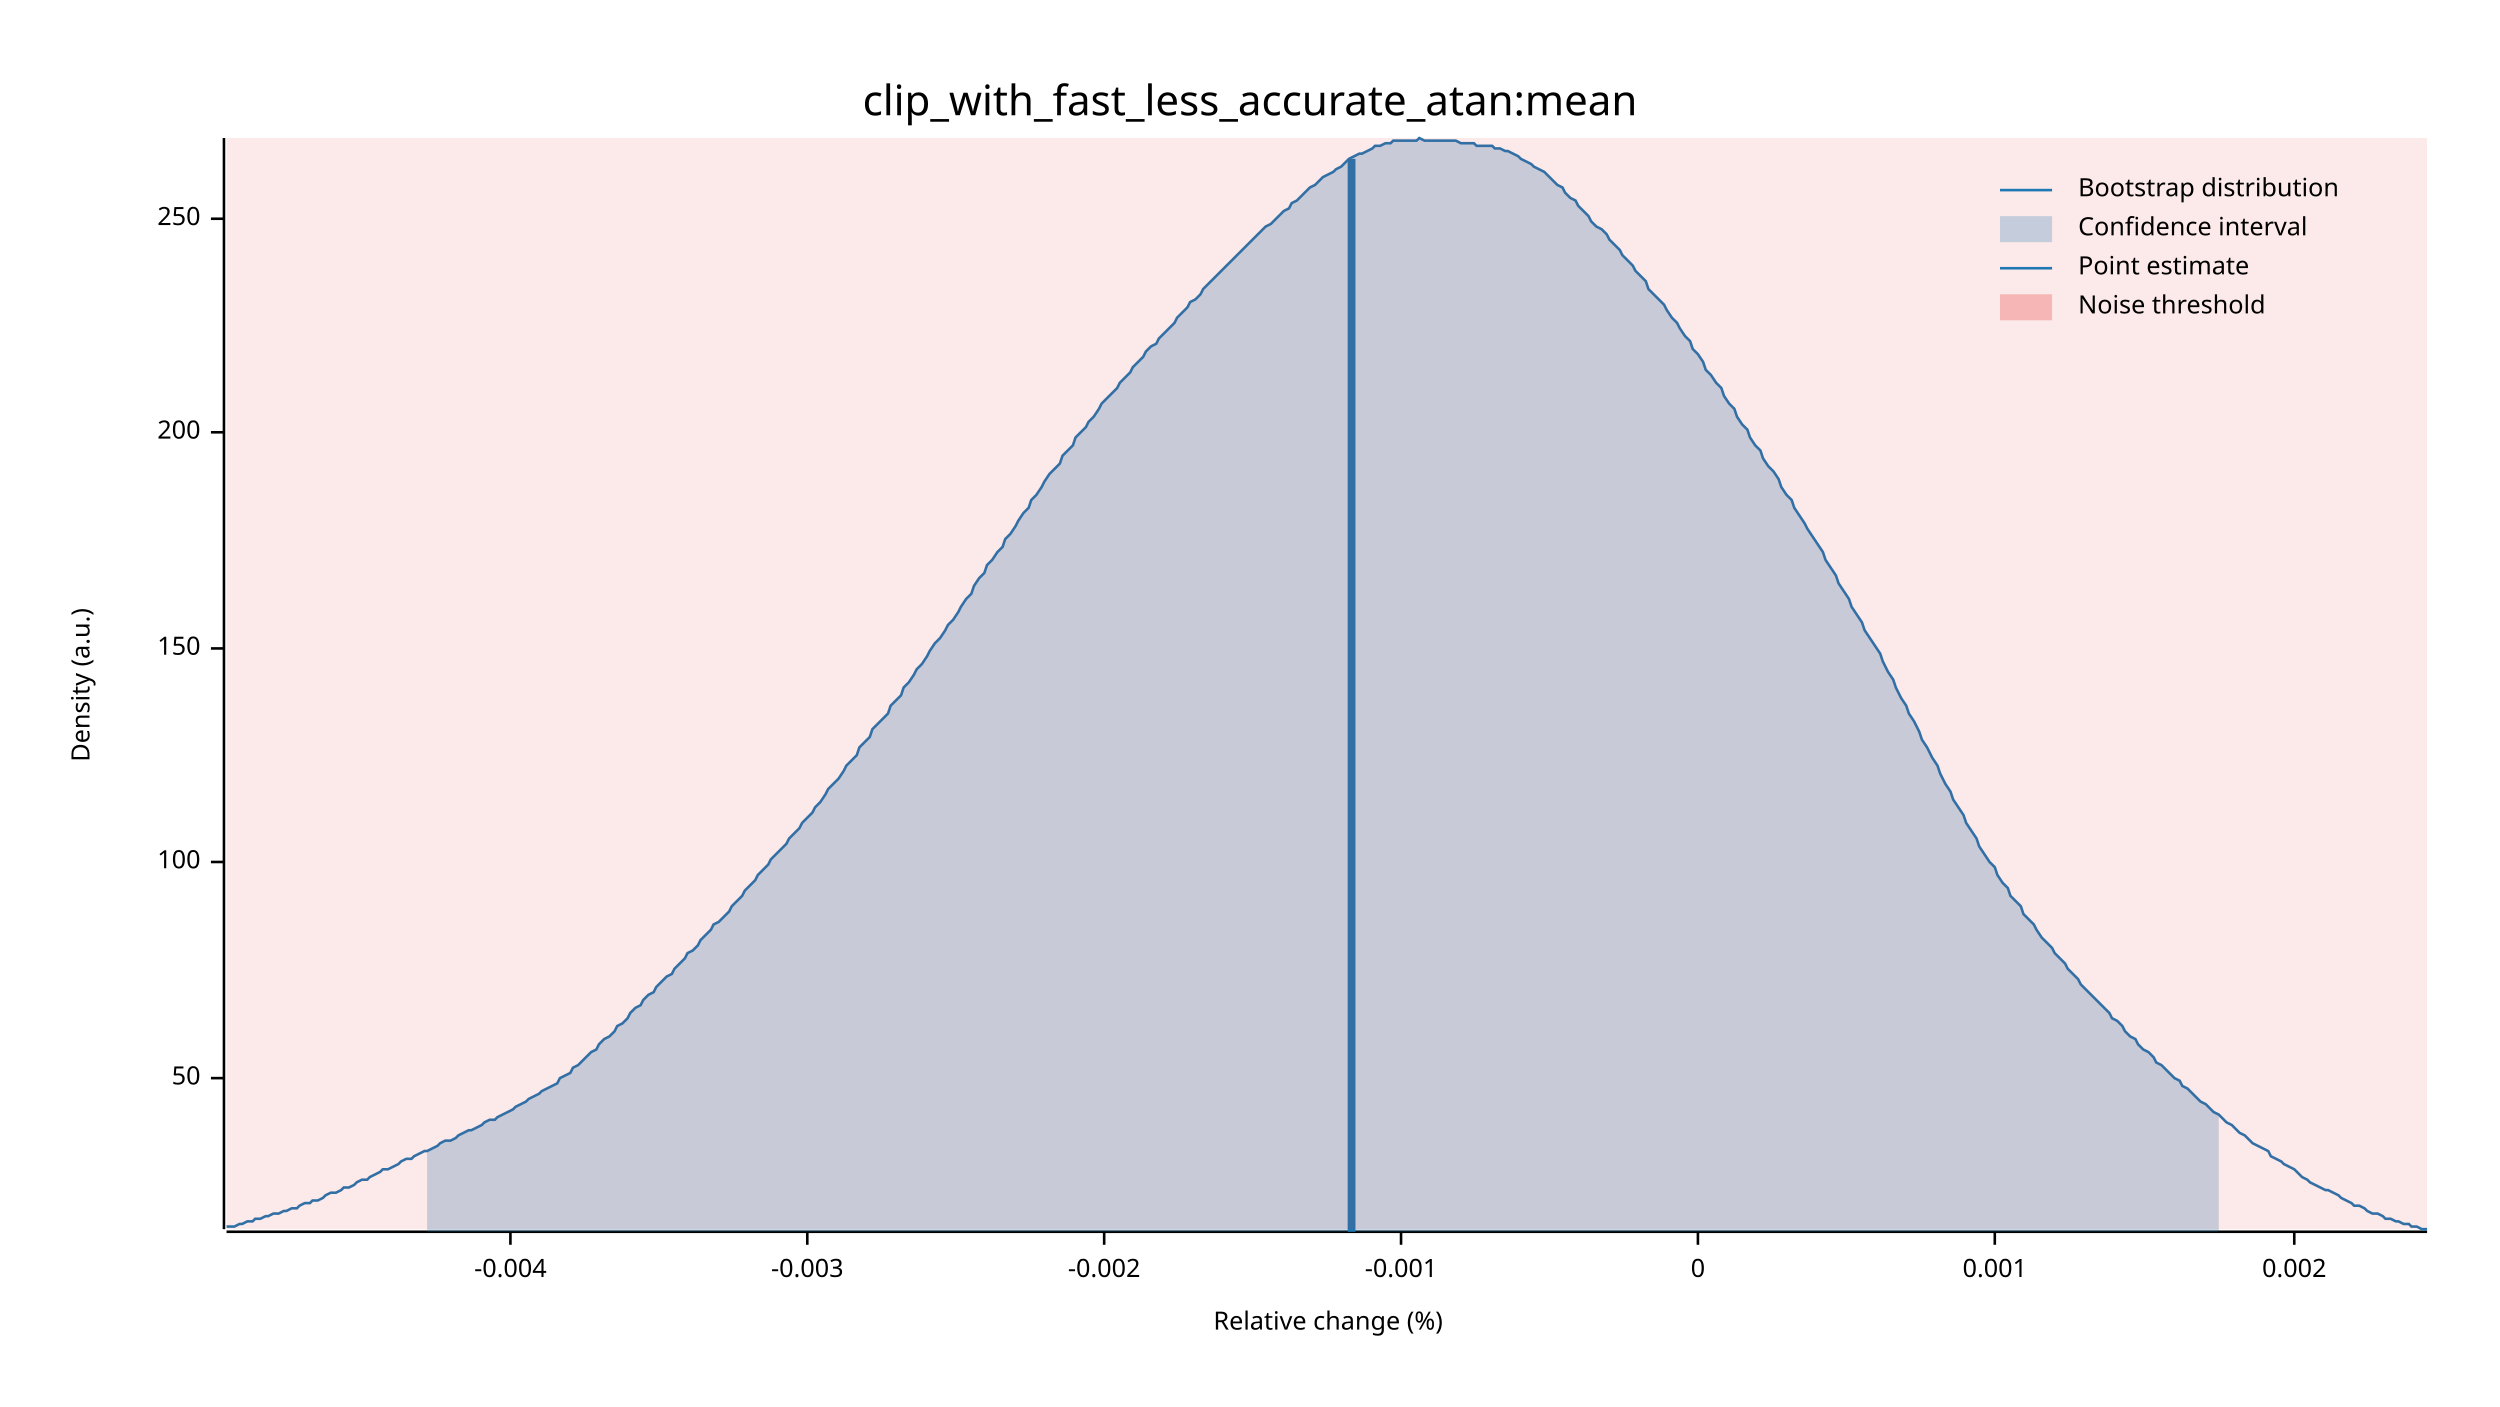
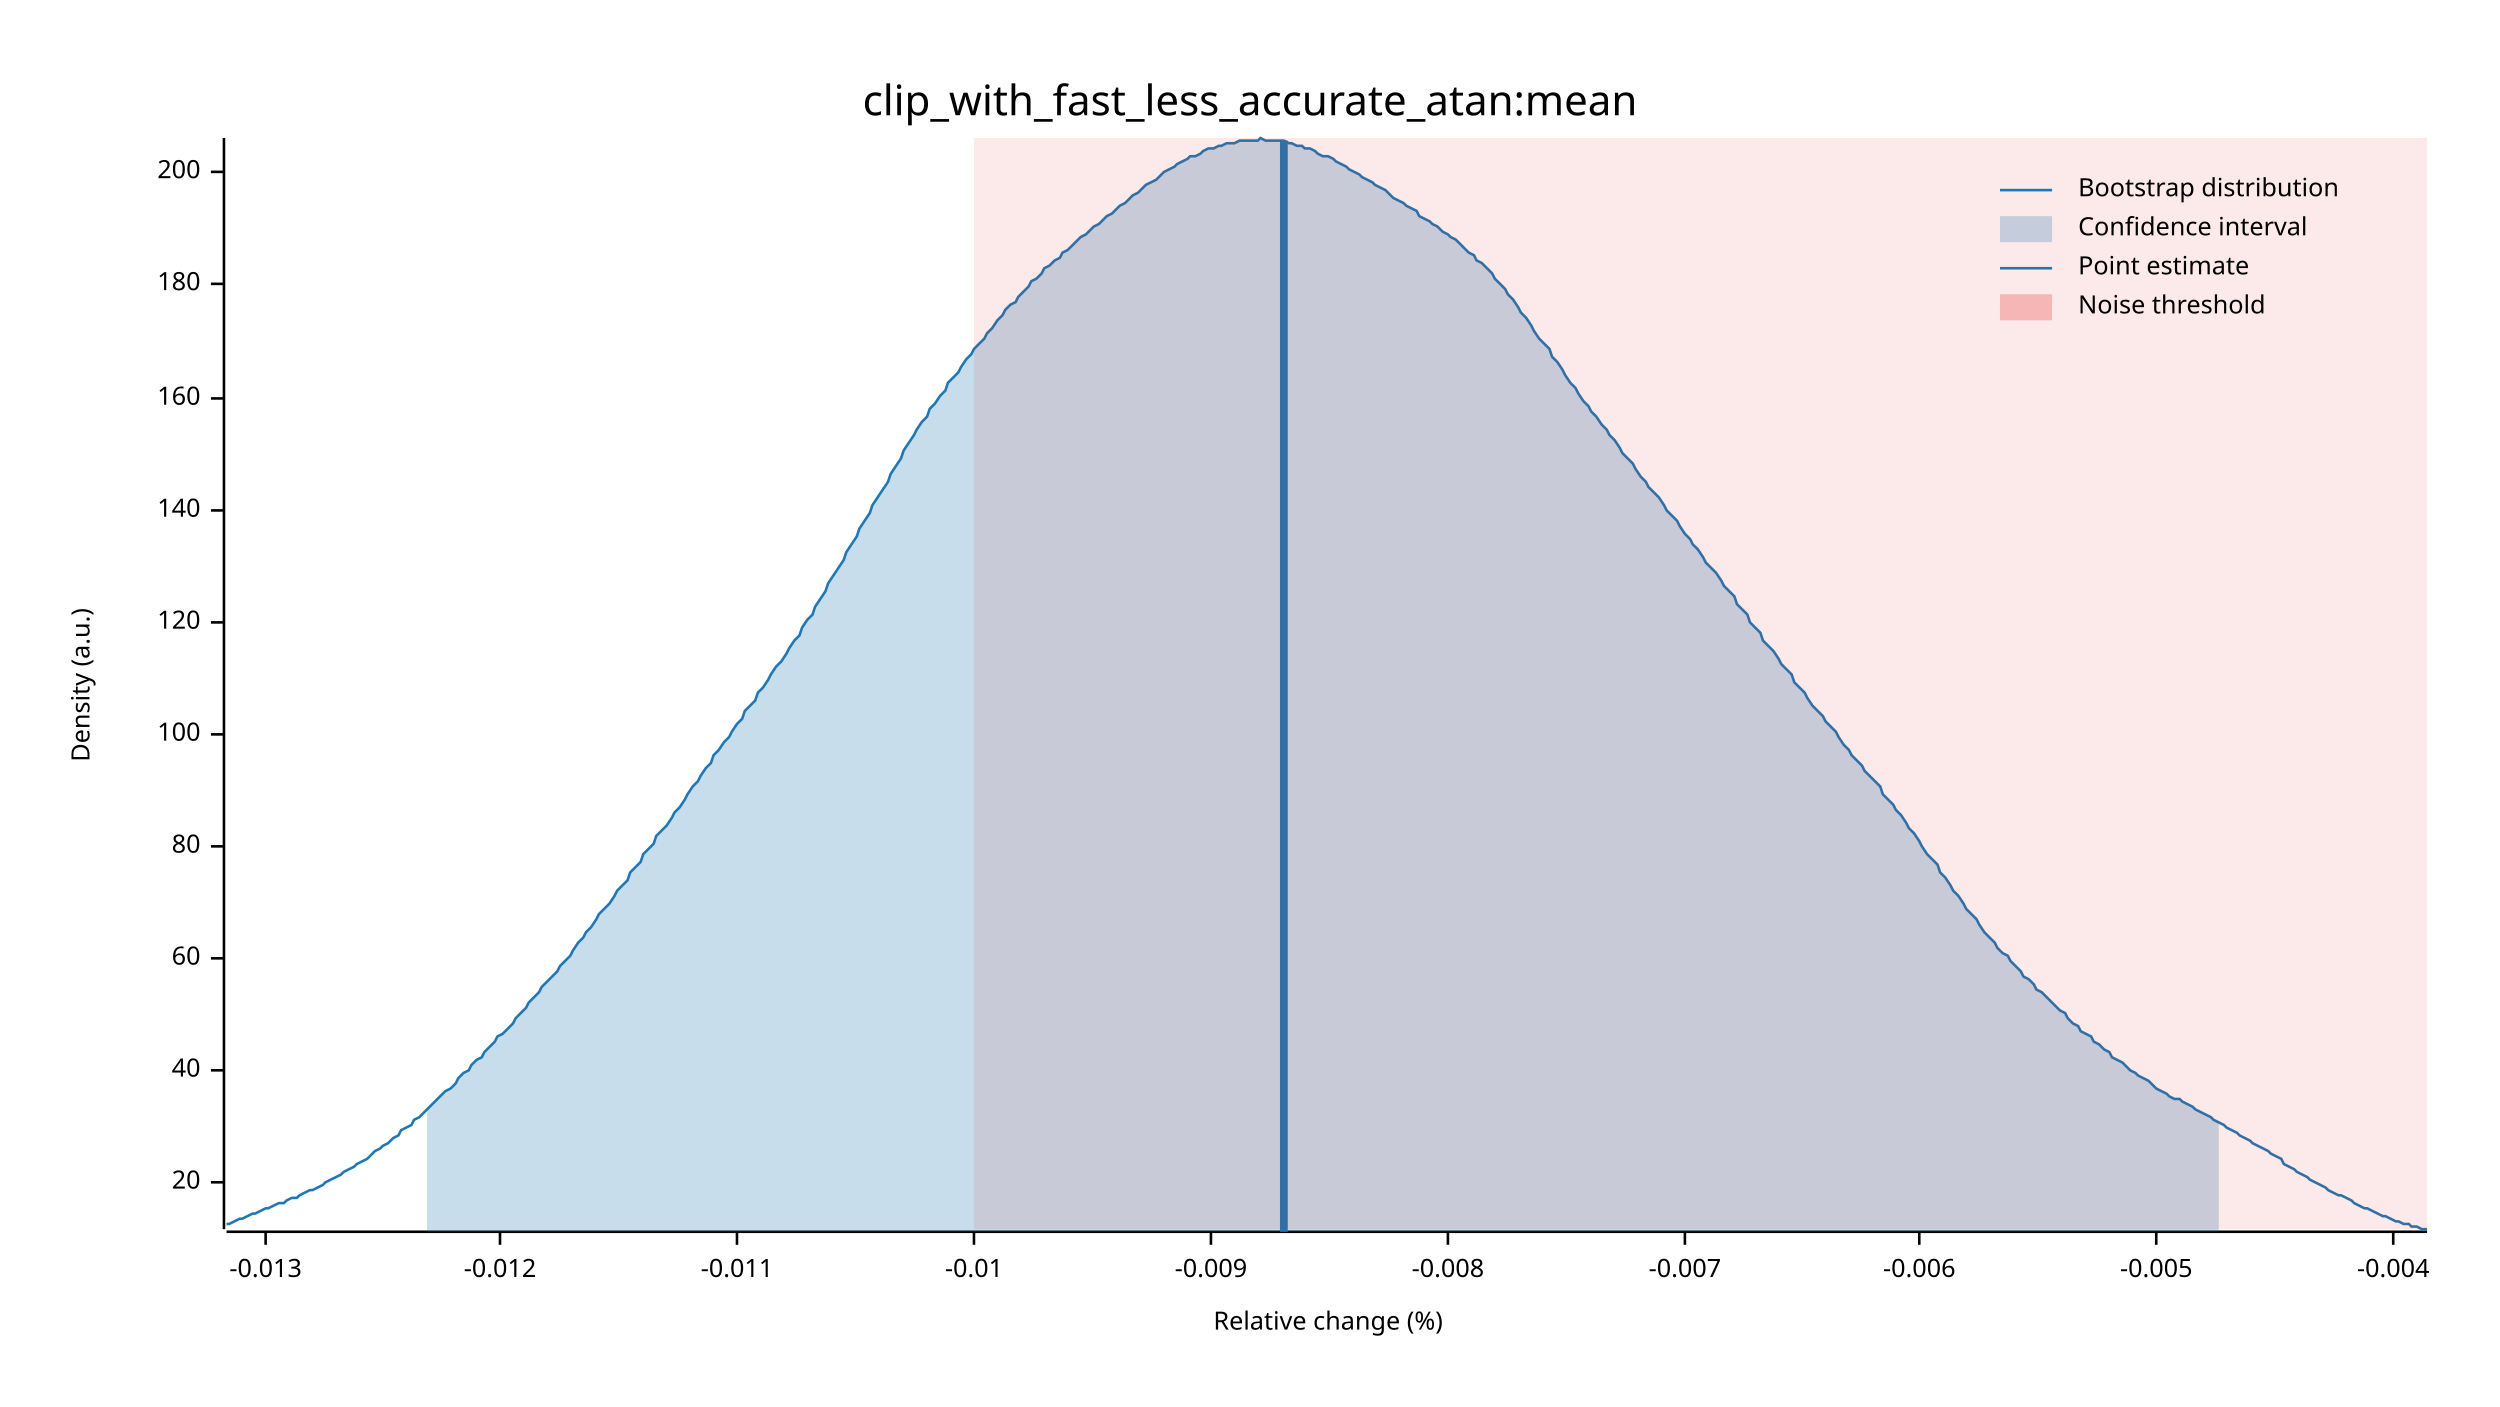
<svg xmlns="http://www.w3.org/2000/svg" width="960" height="540" viewBox="0 0 960 540">
  <text x="480" y="32" dy="0.76em" text-anchor="middle" font-family="sans-serif" font-size="16.129" opacity="1" fill="#000000">
clip_with_fast_less_accurate_atan:mean
</text>
  <text x="27" y="263" dy="0.76em" text-anchor="middle" font-family="sans-serif" font-size="9.677" opacity="1" fill="#000000" transform="rotate(270, 27, 263)">
Density (a.u.)
</text>
  <text x="510" y="513" dy="-0.5ex" text-anchor="middle" font-family="sans-serif" font-size="9.677" opacity="1" fill="#000000">
Relative change (%)
</text>
  <polyline fill="none" opacity="1" stroke="#000000" stroke-width="1" points="86,53 86,472 " />
-   <text x="77" y="414" dy="0.5ex" text-anchor="end" font-family="sans-serif" font-size="9.677" opacity="1" fill="#000000">
- 50
+   <text x="77" y="454" dy="0.5ex" text-anchor="end" font-family="sans-serif" font-size="9.677" opacity="1" fill="#000000">
+ 20
</text>
-   <polyline fill="none" opacity="1" stroke="#000000" stroke-width="1" points="81,414 86,414 " />
-   <text x="77" y="331" dy="0.5ex" text-anchor="end" font-family="sans-serif" font-size="9.677" opacity="1" fill="#000000">
+   <polyline fill="none" opacity="1" stroke="#000000" stroke-width="1" points="81,454 86,454 " />
+   <text x="77" y="411" dy="0.5ex" text-anchor="end" font-family="sans-serif" font-size="9.677" opacity="1" fill="#000000">
+ 40
+ </text>
+   <polyline fill="none" opacity="1" stroke="#000000" stroke-width="1" points="81,411 86,411 " />
+   <text x="77" y="368" dy="0.5ex" text-anchor="end" font-family="sans-serif" font-size="9.677" opacity="1" fill="#000000">
+ 60
+ </text>
+   <polyline fill="none" opacity="1" stroke="#000000" stroke-width="1" points="81,368 86,368 " />
+   <text x="77" y="325" dy="0.5ex" text-anchor="end" font-family="sans-serif" font-size="9.677" opacity="1" fill="#000000">
+ 80
+ </text>
+   <polyline fill="none" opacity="1" stroke="#000000" stroke-width="1" points="81,325 86,325 " />
+   <text x="77" y="282" dy="0.5ex" text-anchor="end" font-family="sans-serif" font-size="9.677" opacity="1" fill="#000000">
100
</text>
-   <polyline fill="none" opacity="1" stroke="#000000" stroke-width="1" points="81,331 86,331 " />
-   <text x="77" y="249" dy="0.5ex" text-anchor="end" font-family="sans-serif" font-size="9.677" opacity="1" fill="#000000">
- 150
+   <polyline fill="none" opacity="1" stroke="#000000" stroke-width="1" points="81,282 86,282 " />
+   <text x="77" y="239" dy="0.5ex" text-anchor="end" font-family="sans-serif" font-size="9.677" opacity="1" fill="#000000">
+ 120
</text>
-   <polyline fill="none" opacity="1" stroke="#000000" stroke-width="1" points="81,249 86,249 " />
-   <text x="77" y="166" dy="0.5ex" text-anchor="end" font-family="sans-serif" font-size="9.677" opacity="1" fill="#000000">
+   <polyline fill="none" opacity="1" stroke="#000000" stroke-width="1" points="81,239 86,239 " />
+   <text x="77" y="196" dy="0.5ex" text-anchor="end" font-family="sans-serif" font-size="9.677" opacity="1" fill="#000000">
+ 140
+ </text>
+   <polyline fill="none" opacity="1" stroke="#000000" stroke-width="1" points="81,196 86,196 " />
+   <text x="77" y="153" dy="0.5ex" text-anchor="end" font-family="sans-serif" font-size="9.677" opacity="1" fill="#000000">
+ 160
+ </text>
+   <polyline fill="none" opacity="1" stroke="#000000" stroke-width="1" points="81,153 86,153 " />
+   <text x="77" y="109" dy="0.5ex" text-anchor="end" font-family="sans-serif" font-size="9.677" opacity="1" fill="#000000">
+ 180
+ </text>
+   <polyline fill="none" opacity="1" stroke="#000000" stroke-width="1" points="81,109 86,109 " />
+   <text x="77" y="66" dy="0.5ex" text-anchor="end" font-family="sans-serif" font-size="9.677" opacity="1" fill="#000000">
200
</text>
-   <polyline fill="none" opacity="1" stroke="#000000" stroke-width="1" points="81,166 86,166 " />
-   <text x="77" y="84" dy="0.5ex" text-anchor="end" font-family="sans-serif" font-size="9.677" opacity="1" fill="#000000">
- 250
+   <polyline fill="none" opacity="1" stroke="#000000" stroke-width="1" points="81,66 86,66 " />
+   <polyline fill="none" opacity="1" stroke="#000000" stroke-width="1" points="87,473 932,473 " />
+   <text x="102" y="483" dy="0.76em" text-anchor="middle" font-family="sans-serif" font-size="9.677" opacity="1" fill="#000000">
+ -0.013
</text>
-   <polyline fill="none" opacity="1" stroke="#000000" stroke-width="1" points="81,84 86,84 " />
-   <polyline fill="none" opacity="1" stroke="#000000" stroke-width="1" points="87,473 932,473 " />
-   <text x="196" y="483" dy="0.76em" text-anchor="middle" font-family="sans-serif" font-size="9.677" opacity="1" fill="#000000">
+   <polyline fill="none" opacity="1" stroke="#000000" stroke-width="1" points="102,473 102,478 " />
+   <text x="192" y="483" dy="0.76em" text-anchor="middle" font-family="sans-serif" font-size="9.677" opacity="1" fill="#000000">
+ -0.012
+ </text>
+   <polyline fill="none" opacity="1" stroke="#000000" stroke-width="1" points="192,473 192,478 " />
+   <text x="283" y="483" dy="0.76em" text-anchor="middle" font-family="sans-serif" font-size="9.677" opacity="1" fill="#000000">
+ -0.011
+ </text>
+   <polyline fill="none" opacity="1" stroke="#000000" stroke-width="1" points="283,473 283,478 " />
+   <text x="374" y="483" dy="0.76em" text-anchor="middle" font-family="sans-serif" font-size="9.677" opacity="1" fill="#000000">
+ -0.01
+ </text>
+   <polyline fill="none" opacity="1" stroke="#000000" stroke-width="1" points="374,473 374,478 " />
+   <text x="465" y="483" dy="0.76em" text-anchor="middle" font-family="sans-serif" font-size="9.677" opacity="1" fill="#000000">
+ -0.009
+ </text>
+   <polyline fill="none" opacity="1" stroke="#000000" stroke-width="1" points="465,473 465,478 " />
+   <text x="556" y="483" dy="0.76em" text-anchor="middle" font-family="sans-serif" font-size="9.677" opacity="1" fill="#000000">
+ -0.008
+ </text>
+   <polyline fill="none" opacity="1" stroke="#000000" stroke-width="1" points="556,473 556,478 " />
+   <text x="647" y="483" dy="0.76em" text-anchor="middle" font-family="sans-serif" font-size="9.677" opacity="1" fill="#000000">
+ -0.007
+ </text>
+   <polyline fill="none" opacity="1" stroke="#000000" stroke-width="1" points="647,473 647,478 " />
+   <text x="737" y="483" dy="0.76em" text-anchor="middle" font-family="sans-serif" font-size="9.677" opacity="1" fill="#000000">
+ -0.006
+ </text>
+   <polyline fill="none" opacity="1" stroke="#000000" stroke-width="1" points="737,473 737,478 " />
+   <text x="828" y="483" dy="0.76em" text-anchor="middle" font-family="sans-serif" font-size="9.677" opacity="1" fill="#000000">
+ -0.005
+ </text>
+   <polyline fill="none" opacity="1" stroke="#000000" stroke-width="1" points="828,473 828,478 " />
+   <text x="919" y="483" dy="0.76em" text-anchor="middle" font-family="sans-serif" font-size="9.677" opacity="1" fill="#000000">
-0.004
</text>
-   <polyline fill="none" opacity="1" stroke="#000000" stroke-width="1" points="196,473 196,478 " />
-   <text x="310" y="483" dy="0.76em" text-anchor="middle" font-family="sans-serif" font-size="9.677" opacity="1" fill="#000000">
- -0.003
- </text>
-   <polyline fill="none" opacity="1" stroke="#000000" stroke-width="1" points="310,473 310,478 " />
-   <text x="424" y="483" dy="0.76em" text-anchor="middle" font-family="sans-serif" font-size="9.677" opacity="1" fill="#000000">
- -0.002
- </text>
-   <polyline fill="none" opacity="1" stroke="#000000" stroke-width="1" points="424,473 424,478 " />
-   <text x="538" y="483" dy="0.76em" text-anchor="middle" font-family="sans-serif" font-size="9.677" opacity="1" fill="#000000">
- -0.001
- </text>
-   <polyline fill="none" opacity="1" stroke="#000000" stroke-width="1" points="538,473 538,478 " />
-   <text x="652" y="483" dy="0.76em" text-anchor="middle" font-family="sans-serif" font-size="9.677" opacity="1" fill="#000000">
- 0
- </text>
-   <polyline fill="none" opacity="1" stroke="#000000" stroke-width="1" points="652,473 652,478 " />
-   <text x="766" y="483" dy="0.76em" text-anchor="middle" font-family="sans-serif" font-size="9.677" opacity="1" fill="#000000">
- 0.001
- </text>
-   <polyline fill="none" opacity="1" stroke="#000000" stroke-width="1" points="766,473 766,478 " />
-   <text x="881" y="483" dy="0.76em" text-anchor="middle" font-family="sans-serif" font-size="9.677" opacity="1" fill="#000000">
- 0.002
- </text>
-   <polyline fill="none" opacity="1" stroke="#000000" stroke-width="1" points="881,473 881,478 " />
-   <polyline fill="none" opacity="1" stroke="#1F78B4" stroke-width="1" points="87,471 88,471 90,471 92,470 93,470 95,469 97,469 98,468 100,468 102,467 103,467 105,466 107,466 109,465 110,465 112,464 114,464 115,463 117,462 119,462 120,461 122,461 124,460 125,459 127,458 129,458 131,457 132,456 134,456 136,455 137,454 139,453 141,453 142,452 144,451 146,450 147,449 149,449 151,448 153,447 154,446 156,445 158,445 159,444 161,443 163,442 164,442 166,441 168,440 169,439 171,438 173,438 175,437 176,436 178,435 180,434 181,434 183,433 185,432 186,431 188,430 190,430 191,429 193,428 195,427 197,426 198,425 200,424 202,423 203,422 205,421 207,420 208,419 210,418 212,417 214,416 215,414 217,413 219,412 220,410 222,409 224,407 225,406 227,404 229,403 230,401 232,399 234,398 236,396 237,394 239,393 241,391 242,389 244,387 246,386 247,384 249,382 251,381 252,379 254,377 256,375 258,374 259,372 261,370 263,368 264,366 266,365 268,363 269,361 271,359 273,357 274,355 276,354 278,352 280,350 281,348 283,346 285,344 286,342 288,340 290,338 291,336 293,334 295,332 296,330 298,328 300,326 302,324 303,322 305,320 307,318 308,316 310,314 312,312 313,310 315,308 317,305 318,303 320,301 322,299 324,296 325,294 327,292 329,290 330,287 332,285 334,283 335,280 337,278 339,276 341,274 342,271 344,269 346,267 347,264 349,262 351,259 352,257 354,255 356,252 357,250 359,247 361,245 363,242 364,240 366,238 368,235 369,233 371,230 373,228 374,225 376,222 378,220 379,217 381,215 383,212 385,210 386,207 388,205 390,202 391,200 393,197 395,195 396,192 398,190 400,187 401,185 403,182 405,180 407,178 408,175 410,173 412,171 413,168 415,166 417,164 418,162 420,160 422,157 423,155 425,153 427,151 429,149 430,147 432,145 434,143 435,141 437,139 439,137 440,135 442,133 444,132 445,130 447,128 449,126 451,124 452,122 454,120 456,118 457,116 459,115 461,113 462,111 464,109 466,107 468,105 469,104 471,102 473,100 474,99 476,97 478,95 479,94 481,92 483,90 484,89 486,87 488,86 490,84 491,83 493,81 495,80 496,78 498,77 500,75 501,74 503,72 505,71 506,70 508,68 510,67 512,66 513,65 515,64 517,62 518,61 520,60 522,59 523,59 525,58 527,57 528,56 530,56 532,55 534,55 535,54 537,54 539,54 540,54 542,54 544,54 545,53 547,54 549,54 550,54 552,54 554,54 556,54 557,54 559,54 561,55 562,55 564,55 566,55 567,56 569,56 571,56 573,56 574,57 576,57 578,58 579,58 581,59 583,60 584,61 586,62 588,63 589,64 591,65 593,66 595,68 596,69 598,71 600,72 601,74 603,76 605,77 606,79 608,81 610,83 611,85 613,87 615,88 617,90 618,92 620,94 622,96 623,98 625,100 627,102 628,104 630,106 632,108 633,111 635,113 637,115 639,117 640,119 642,122 644,124 645,126 647,129 649,131 650,134 652,136 654,139 655,142 657,144 659,147 661,149 662,152 664,155 666,157 667,160 669,163 671,165 672,168 674,171 676,173 677,176 679,179 681,181 683,184 684,187 686,190 688,192 689,195 691,198 693,201 694,203 696,206 698,209 700,212 701,215 703,218 705,221 706,224 708,227 710,230 711,233 713,236 715,239 716,242 718,245 720,248 722,251 723,254 725,258 727,261 728,264 730,268 732,271 733,274 735,277 737,281 738,284 740,287 742,291 744,294 745,297 747,301 749,304 750,307 752,310 754,313 755,316 757,319 759,322 760,325 762,328 764,331 766,333 767,336 769,339 771,341 772,344 774,346 776,348 777,351 779,353 781,355 782,357 784,360 786,362 788,364 789,366 791,368 793,370 794,372 796,374 798,376 799,378 801,380 803,382 804,383 806,385 808,387 810,389 811,391 813,392 815,394 816,396 818,398 820,399 821,401 823,403 825,404 827,406 828,408 830,409 832,411 833,412 835,414 837,415 838,417 840,418 842,420 843,421 845,423 847,424 849,426 850,427 852,428 854,430 855,431 857,432 859,434 860,435 862,436 864,438 865,439 867,440 869,441 871,442 872,444 874,445 876,446 877,447 879,448 881,449 882,450 884,452 886,453 887,454 889,455 891,456 893,457 894,457 896,458 898,459 899,460 901,461 903,462 904,463 906,463 908,464 909,465 911,466 913,466 915,467 916,468 918,468 920,469 921,469 923,470 925,470 926,471 928,471 930,472 932,472 " />
-   <polygon opacity="0.25" fill="#1F78B4" points="164,442 166,441 168,440 169,439 171,438 173,438 175,437 176,436 178,435 180,434 181,434 183,433 185,432 186,431 188,430 190,430 191,429 193,428 195,427 197,426 198,425 200,424 202,423 203,422 205,421 207,420 208,419 210,418 212,417 214,416 215,414 217,413 219,412 220,410 222,409 224,407 225,406 227,404 229,403 230,401 232,399 234,398 236,396 237,394 239,393 241,391 242,389 244,387 246,386 247,384 249,382 251,381 252,379 254,377 256,375 258,374 259,372 261,370 263,368 264,366 266,365 268,363 269,361 271,359 273,357 274,355 276,354 278,352 280,350 281,348 283,346 285,344 286,342 288,340 290,338 291,336 293,334 295,332 296,330 298,328 300,326 302,324 303,322 305,320 307,318 308,316 310,314 312,312 313,310 315,308 317,305 318,303 320,301 322,299 324,296 325,294 327,292 329,290 330,287 332,285 334,283 335,280 337,278 339,276 341,274 342,271 344,269 346,267 347,264 349,262 351,259 352,257 354,255 356,252 357,250 359,247 361,245 363,242 364,240 366,238 368,235 369,233 371,230 373,228 374,225 376,222 378,220 379,217 381,215 383,212 385,210 386,207 388,205 390,202 391,200 393,197 395,195 396,192 398,190 400,187 401,185 403,182 405,180 407,178 408,175 410,173 412,171 413,168 415,166 417,164 418,162 420,160 422,157 423,155 425,153 427,151 429,149 430,147 432,145 434,143 435,141 437,139 439,137 440,135 442,133 444,132 445,130 447,128 449,126 451,124 452,122 454,120 456,118 457,116 459,115 461,113 462,111 464,109 466,107 468,105 469,104 471,102 473,100 474,99 476,97 478,95 479,94 481,92 483,90 484,89 486,87 488,86 490,84 491,83 493,81 495,80 496,78 498,77 500,75 501,74 503,72 505,71 506,70 508,68 510,67 512,66 513,65 515,64 517,62 518,61 520,60 522,59 523,59 525,58 527,57 528,56 530,56 532,55 534,55 535,54 537,54 539,54 540,54 542,54 544,54 545,53 547,54 549,54 550,54 552,54 554,54 556,54 557,54 559,54 561,55 562,55 564,55 566,55 567,56 569,56 571,56 573,56 574,57 576,57 578,58 579,58 581,59 583,60 584,61 586,62 588,63 589,64 591,65 593,66 595,68 596,69 598,71 600,72 601,74 603,76 605,77 606,79 608,81 610,83 611,85 613,87 615,88 617,90 618,92 620,94 622,96 623,98 625,100 627,102 628,104 630,106 632,108 633,111 635,113 637,115 639,117 640,119 642,122 644,124 645,126 647,129 649,131 650,134 652,136 654,139 655,142 657,144 659,147 661,149 662,152 664,155 666,157 667,160 669,163 671,165 672,168 674,171 676,173 677,176 679,179 681,181 683,184 684,187 686,190 688,192 689,195 691,198 693,201 694,203 696,206 698,209 700,212 701,215 703,218 705,221 706,224 708,227 710,230 711,233 713,236 715,239 716,242 718,245 720,248 722,251 723,254 725,258 727,261 728,264 730,268 732,271 733,274 735,277 737,281 738,284 740,287 742,291 744,294 745,297 747,301 749,304 750,307 752,310 754,313 755,316 757,319 759,322 760,325 762,328 764,331 766,333 767,336 769,339 771,341 772,344 774,346 776,348 777,351 779,353 781,355 782,357 784,360 786,362 788,364 789,366 791,368 793,370 794,372 796,374 798,376 799,378 801,380 803,382 804,383 806,385 808,387 810,389 811,391 813,392 815,394 816,396 818,398 820,399 821,401 823,403 825,404 827,406 828,408 830,409 832,411 833,412 835,414 837,415 838,417 840,418 842,420 843,421 845,423 847,424 849,426 850,427 852,428 852,473 164,473 " />
-   <polyline fill="none" opacity="1" stroke="#1F78B4" stroke-width="3" points="519,473 519,61 " />
-   <rect x="87" y="53" width="845" height="419" opacity="0.1" fill="#E31A1C" stroke="none" />
+   <polyline fill="none" opacity="1" stroke="#000000" stroke-width="1" points="919,473 919,478 " />
+   <polyline fill="none" opacity="1" stroke="#1F78B4" stroke-width="1" points="87,470 88,470 90,469 92,468 93,468 95,467 97,466 98,466 100,465 102,464 103,464 105,463 107,462 109,462 110,461 112,460 114,460 115,459 117,458 119,457 120,457 122,456 124,455 125,454 127,453 129,452 131,451 132,450 134,449 136,448 137,447 139,446 141,445 142,444 144,442 146,441 147,440 149,439 151,437 153,436 154,434 156,433 158,432 159,430 161,429 163,427 164,426 166,424 168,422 169,421 171,419 173,418 175,416 176,414 178,412 180,411 181,409 183,407 185,406 186,404 188,402 190,400 191,398 193,397 195,395 197,393 198,391 200,389 202,387 203,385 205,383 207,381 208,379 210,377 212,375 214,373 215,371 217,369 219,367 220,365 222,362 224,360 225,358 227,356 229,353 230,351 232,349 234,347 236,344 237,342 239,340 241,338 242,335 244,333 246,331 247,328 249,326 251,324 252,321 254,319 256,317 258,314 259,312 261,310 263,307 264,305 266,302 268,300 269,298 271,295 273,293 274,290 276,288 278,285 280,283 281,281 283,278 285,276 286,273 288,271 290,269 291,266 293,264 295,261 296,259 298,256 300,254 302,251 303,249 305,246 307,244 308,241 310,238 312,236 313,233 315,230 317,227 318,224 320,221 322,218 324,215 325,212 327,209 329,206 330,203 332,200 334,197 335,194 337,191 339,188 341,185 342,182 344,179 346,176 347,173 349,170 351,167 352,165 354,162 356,160 357,157 359,155 361,152 363,150 364,147 366,145 368,143 369,141 371,138 373,136 374,134 376,132 378,130 379,128 381,126 383,123 385,121 386,119 388,117 390,116 391,114 393,112 395,110 396,108 398,107 400,105 401,103 403,102 405,100 407,99 408,97 410,96 412,94 413,93 415,91 417,90 418,89 420,87 422,86 423,85 425,83 427,82 429,80 430,79 432,78 434,76 435,75 437,74 439,72 440,71 442,70 444,69 445,68 447,66 449,65 451,64 452,63 454,62 456,61 457,60 459,60 461,59 462,58 464,57 466,57 468,56 469,56 471,55 473,55 474,55 476,54 478,54 479,54 481,54 483,54 484,53 486,54 488,54 490,54 491,54 493,54 495,55 496,55 498,56 500,56 501,57 503,57 505,58 506,59 508,60 510,60 512,61 513,62 515,63 517,64 518,65 520,66 522,67 523,68 525,69 527,70 528,71 530,72 532,73 534,75 535,76 537,77 539,78 540,79 542,80 544,81 545,83 547,84 549,85 550,86 552,87 554,89 556,90 557,91 559,92 561,94 562,95 564,97 566,98 567,100 569,101 571,103 573,105 574,107 576,109 578,111 579,113 581,115 583,118 584,120 586,122 588,125 589,127 591,130 593,132 595,134 596,137 598,139 600,142 601,144 603,147 605,149 606,151 608,154 610,156 611,158 613,160 615,163 617,165 618,167 620,169 622,172 623,174 625,176 627,178 628,180 630,183 632,185 633,187 635,189 637,191 639,194 640,196 642,198 644,200 645,202 647,205 649,207 650,209 652,211 654,214 655,216 657,218 659,220 661,223 662,225 664,227 666,229 667,232 669,234 671,236 672,239 674,241 676,243 677,246 679,248 681,250 683,253 684,255 686,257 688,259 689,262 691,264 693,266 694,268 696,271 698,273 700,275 701,277 703,279 705,281 706,283 708,286 710,288 711,290 713,292 715,294 716,296 718,298 720,300 722,302 723,305 725,307 727,309 728,311 730,313 732,316 733,318 735,320 737,323 738,325 740,328 742,330 744,332 745,335 747,337 749,340 750,342 752,344 754,347 755,349 757,351 759,353 760,355 762,358 764,360 766,362 767,364 769,366 771,367 772,369 774,371 776,373 777,375 779,376 781,378 782,380 784,381 786,383 788,385 789,386 791,388 793,389 794,391 796,393 798,394 799,396 801,397 803,398 804,400 806,401 808,403 810,404 811,406 813,407 815,408 816,409 818,411 820,412 821,413 823,414 825,415 827,417 828,418 830,419 832,420 833,421 835,422 837,422 838,423 840,424 842,425 843,426 845,427 847,428 849,429 850,430 852,431 854,432 855,433 857,434 859,435 860,436 862,437 864,438 865,439 867,440 869,441 871,442 872,443 874,444 876,445 877,447 879,448 881,449 882,450 884,451 886,452 887,453 889,454 891,455 893,456 894,457 896,458 898,459 899,459 901,460 903,461 904,462 906,463 908,464 909,464 911,465 913,466 915,467 916,467 918,468 920,469 921,469 923,470 925,470 926,471 928,471 930,472 932,472 " />
+   <polygon opacity="0.25" fill="#1F78B4" points="164,426 166,424 168,422 169,421 171,419 173,418 175,416 176,414 178,412 180,411 181,409 183,407 185,406 186,404 188,402 190,400 191,398 193,397 195,395 197,393 198,391 200,389 202,387 203,385 205,383 207,381 208,379 210,377 212,375 214,373 215,371 217,369 219,367 220,365 222,362 224,360 225,358 227,356 229,353 230,351 232,349 234,347 236,344 237,342 239,340 241,338 242,335 244,333 246,331 247,328 249,326 251,324 252,321 254,319 256,317 258,314 259,312 261,310 263,307 264,305 266,302 268,300 269,298 271,295 273,293 274,290 276,288 278,285 280,283 281,281 283,278 285,276 286,273 288,271 290,269 291,266 293,264 295,261 296,259 298,256 300,254 302,251 303,249 305,246 307,244 308,241 310,238 312,236 313,233 315,230 317,227 318,224 320,221 322,218 324,215 325,212 327,209 329,206 330,203 332,200 334,197 335,194 337,191 339,188 341,185 342,182 344,179 346,176 347,173 349,170 351,167 352,165 354,162 356,160 357,157 359,155 361,152 363,150 364,147 366,145 368,143 369,141 371,138 373,136 374,134 376,132 378,130 379,128 381,126 383,123 385,121 386,119 388,117 390,116 391,114 393,112 395,110 396,108 398,107 400,105 401,103 403,102 405,100 407,99 408,97 410,96 412,94 413,93 415,91 417,90 418,89 420,87 422,86 423,85 425,83 427,82 429,80 430,79 432,78 434,76 435,75 437,74 439,72 440,71 442,70 444,69 445,68 447,66 449,65 451,64 452,63 454,62 456,61 457,60 459,60 461,59 462,58 464,57 466,57 468,56 469,56 471,55 473,55 474,55 476,54 478,54 479,54 481,54 483,54 484,53 486,54 488,54 490,54 491,54 493,54 495,55 496,55 498,56 500,56 501,57 503,57 505,58 506,59 508,60 510,60 512,61 513,62 515,63 517,64 518,65 520,66 522,67 523,68 525,69 527,70 528,71 530,72 532,73 534,75 535,76 537,77 539,78 540,79 542,80 544,81 545,83 547,84 549,85 550,86 552,87 554,89 556,90 557,91 559,92 561,94 562,95 564,97 566,98 567,100 569,101 571,103 573,105 574,107 576,109 578,111 579,113 581,115 583,118 584,120 586,122 588,125 589,127 591,130 593,132 595,134 596,137 598,139 600,142 601,144 603,147 605,149 606,151 608,154 610,156 611,158 613,160 615,163 617,165 618,167 620,169 622,172 623,174 625,176 627,178 628,180 630,183 632,185 633,187 635,189 637,191 639,194 640,196 642,198 644,200 645,202 647,205 649,207 650,209 652,211 654,214 655,216 657,218 659,220 661,223 662,225 664,227 666,229 667,232 669,234 671,236 672,239 674,241 676,243 677,246 679,248 681,250 683,253 684,255 686,257 688,259 689,262 691,264 693,266 694,268 696,271 698,273 700,275 701,277 703,279 705,281 706,283 708,286 710,288 711,290 713,292 715,294 716,296 718,298 720,300 722,302 723,305 725,307 727,309 728,311 730,313 732,316 733,318 735,320 737,323 738,325 740,328 742,330 744,332 745,335 747,337 749,340 750,342 752,344 754,347 755,349 757,351 759,353 760,355 762,358 764,360 766,362 767,364 769,366 771,367 772,369 774,371 776,373 777,375 779,376 781,378 782,380 784,381 786,383 788,385 789,386 791,388 793,389 794,391 796,393 798,394 799,396 801,397 803,398 804,400 806,401 808,403 810,404 811,406 813,407 815,408 816,409 818,411 820,412 821,413 823,414 825,415 827,417 828,418 830,419 832,420 833,421 835,422 837,422 838,423 840,424 842,425 843,426 845,427 847,428 849,429 850,430 852,431 852,473 164,473 " />
+   <polyline fill="none" opacity="1" stroke="#1F78B4" stroke-width="3" points="493,473 493,54 " />
+   <rect x="374" y="53" width="558" height="419" opacity="0.1" fill="#E31A1C" stroke="none" />
  <text x="798" y="68" dy="0.76em" text-anchor="start" font-family="sans-serif" font-size="9.677" opacity="1" fill="#000000">
Bootstrap distribution
</text>
  <text x="798" y="83" dy="0.76em" text-anchor="start" font-family="sans-serif" font-size="9.677" opacity="1" fill="#000000">
Confidence interval
</text>
  <text x="798" y="98" dy="0.76em" text-anchor="start" font-family="sans-serif" font-size="9.677" opacity="1" fill="#000000">
Point estimate
</text>
  <text x="798" y="113" dy="0.76em" text-anchor="start" font-family="sans-serif" font-size="9.677" opacity="1" fill="#000000">
Noise threshold
</text>
  <polyline fill="none" opacity="1" stroke="#1F78B4" stroke-width="1" points="768,73 788,73 " />
  <rect x="768" y="83" width="20" height="10" opacity="0.25" fill="#1F78B4" stroke="none" />
  <polyline fill="none" opacity="1" stroke="#1F78B4" stroke-width="1" points="768,103 788,103 " />
  <rect x="768" y="113" width="20" height="10" opacity="0.25" fill="#E31A1C" stroke="none" />
</svg>
